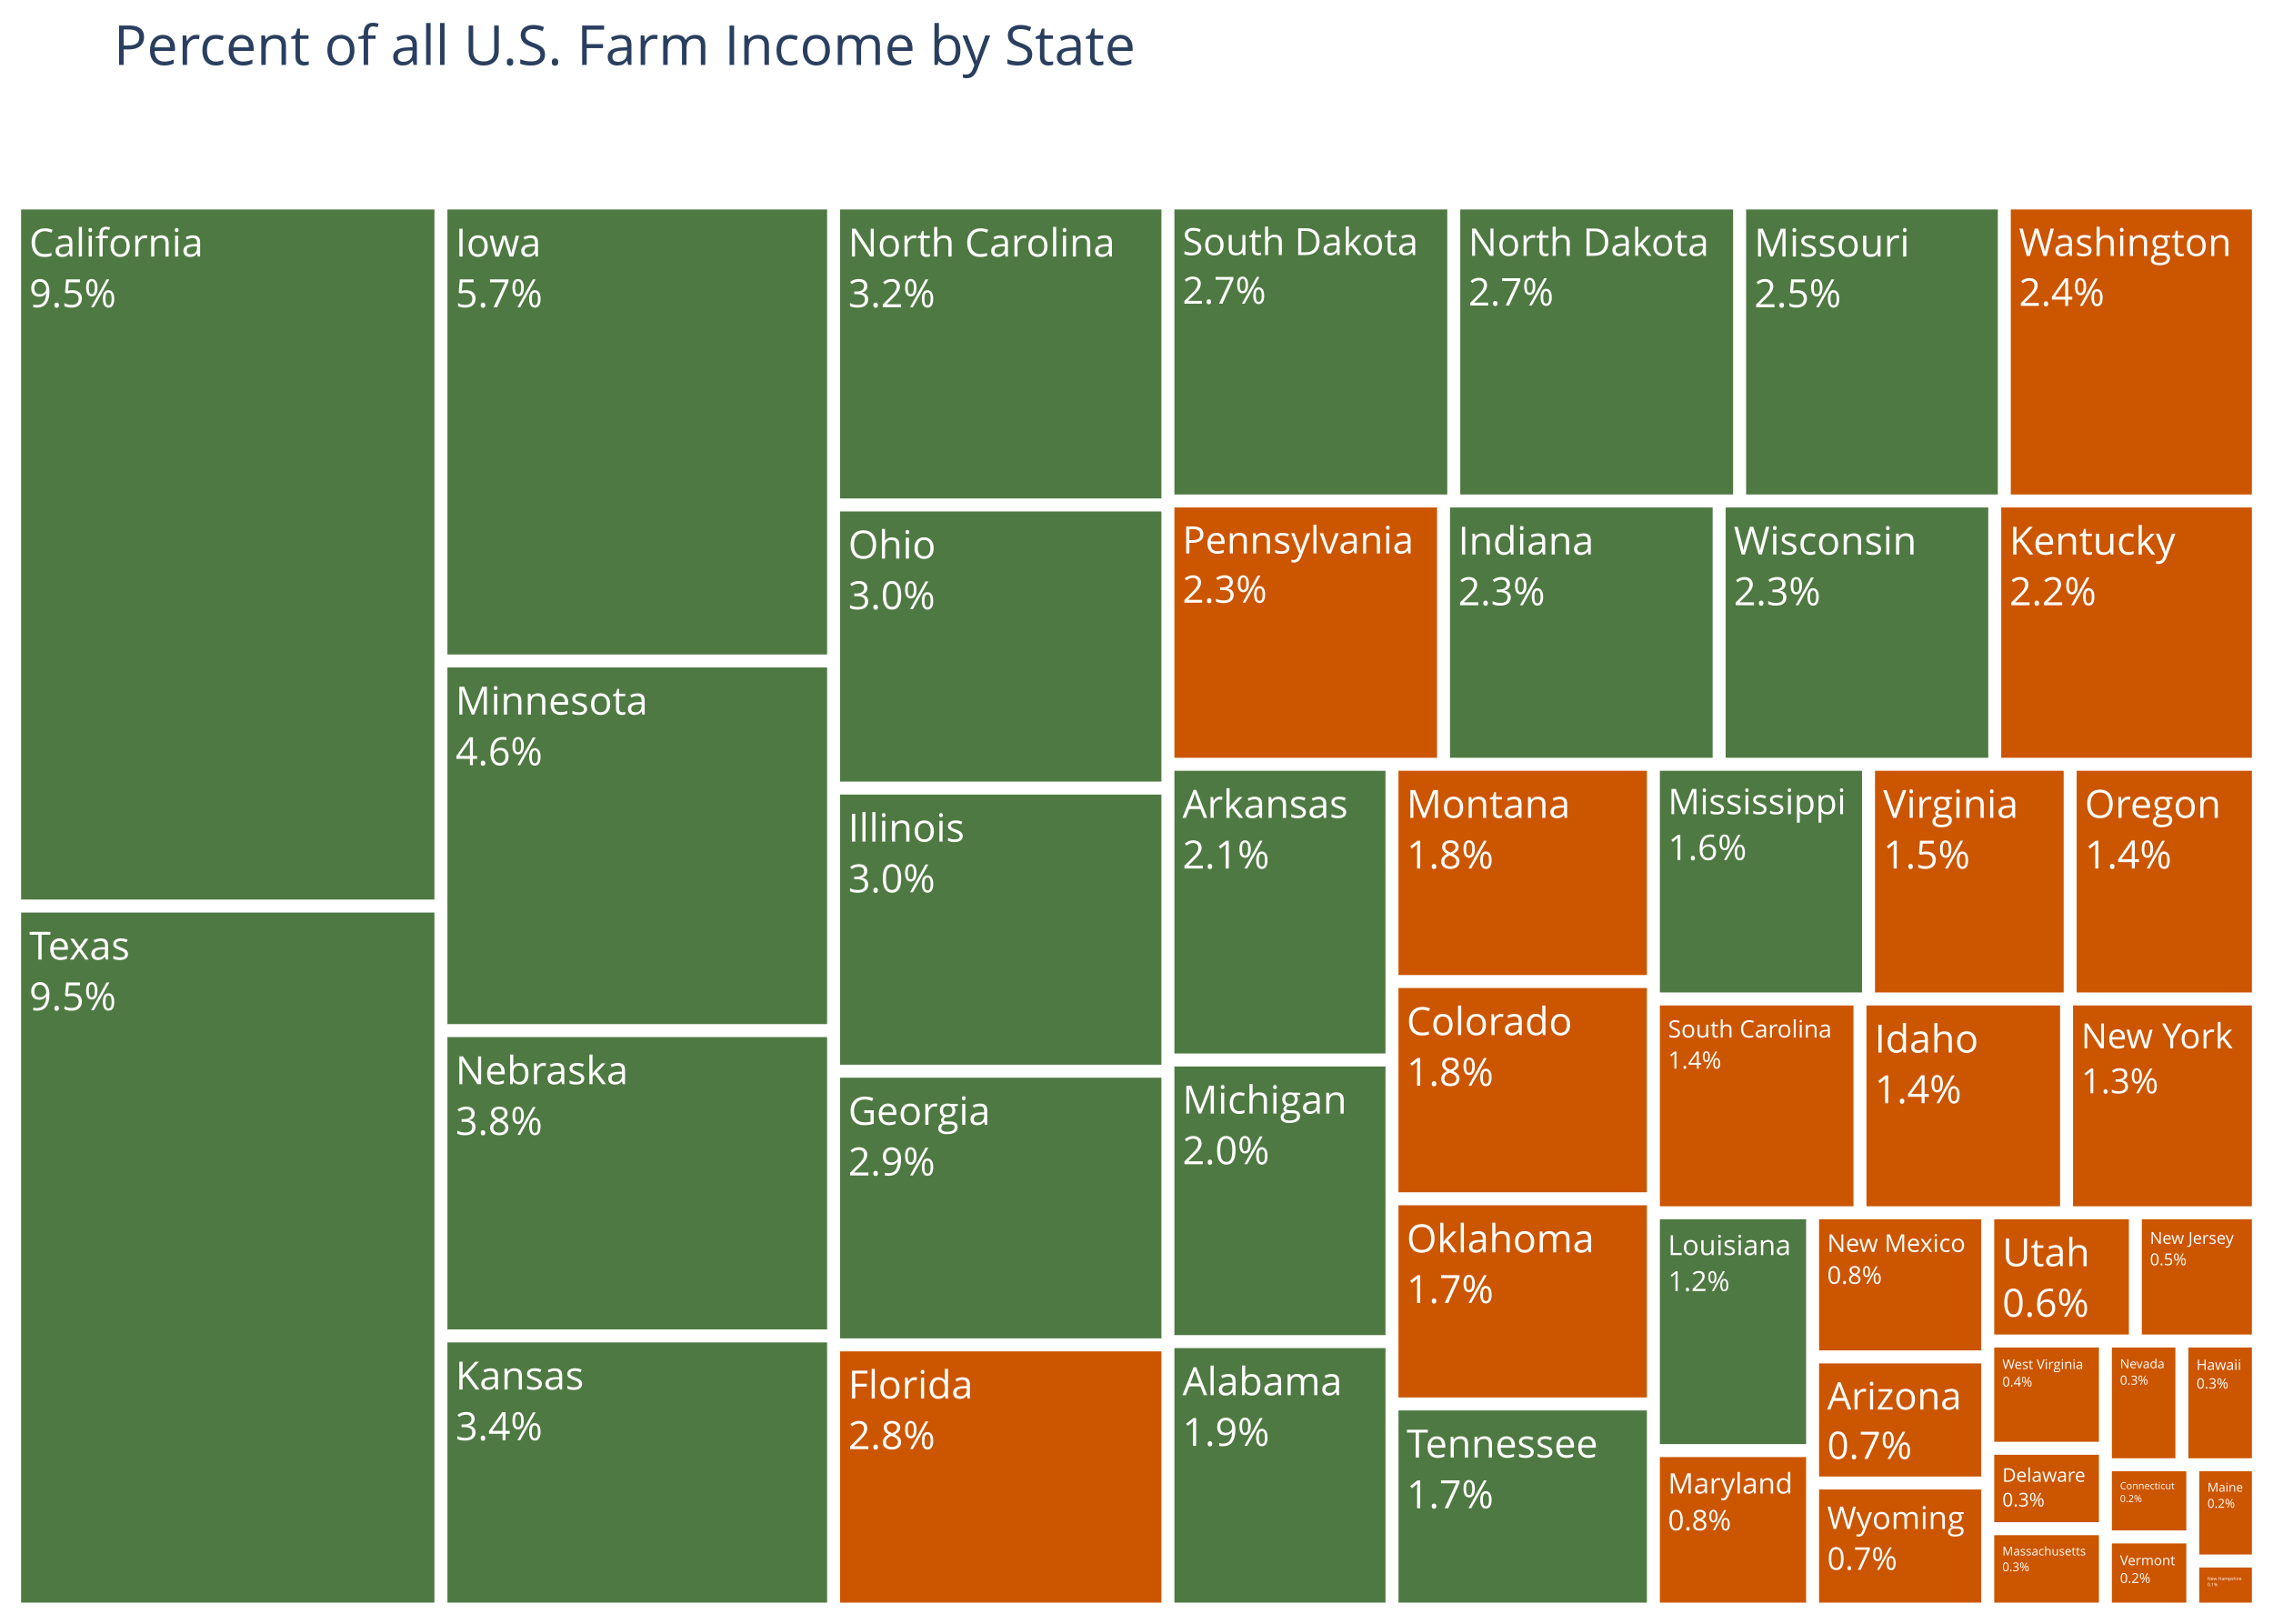
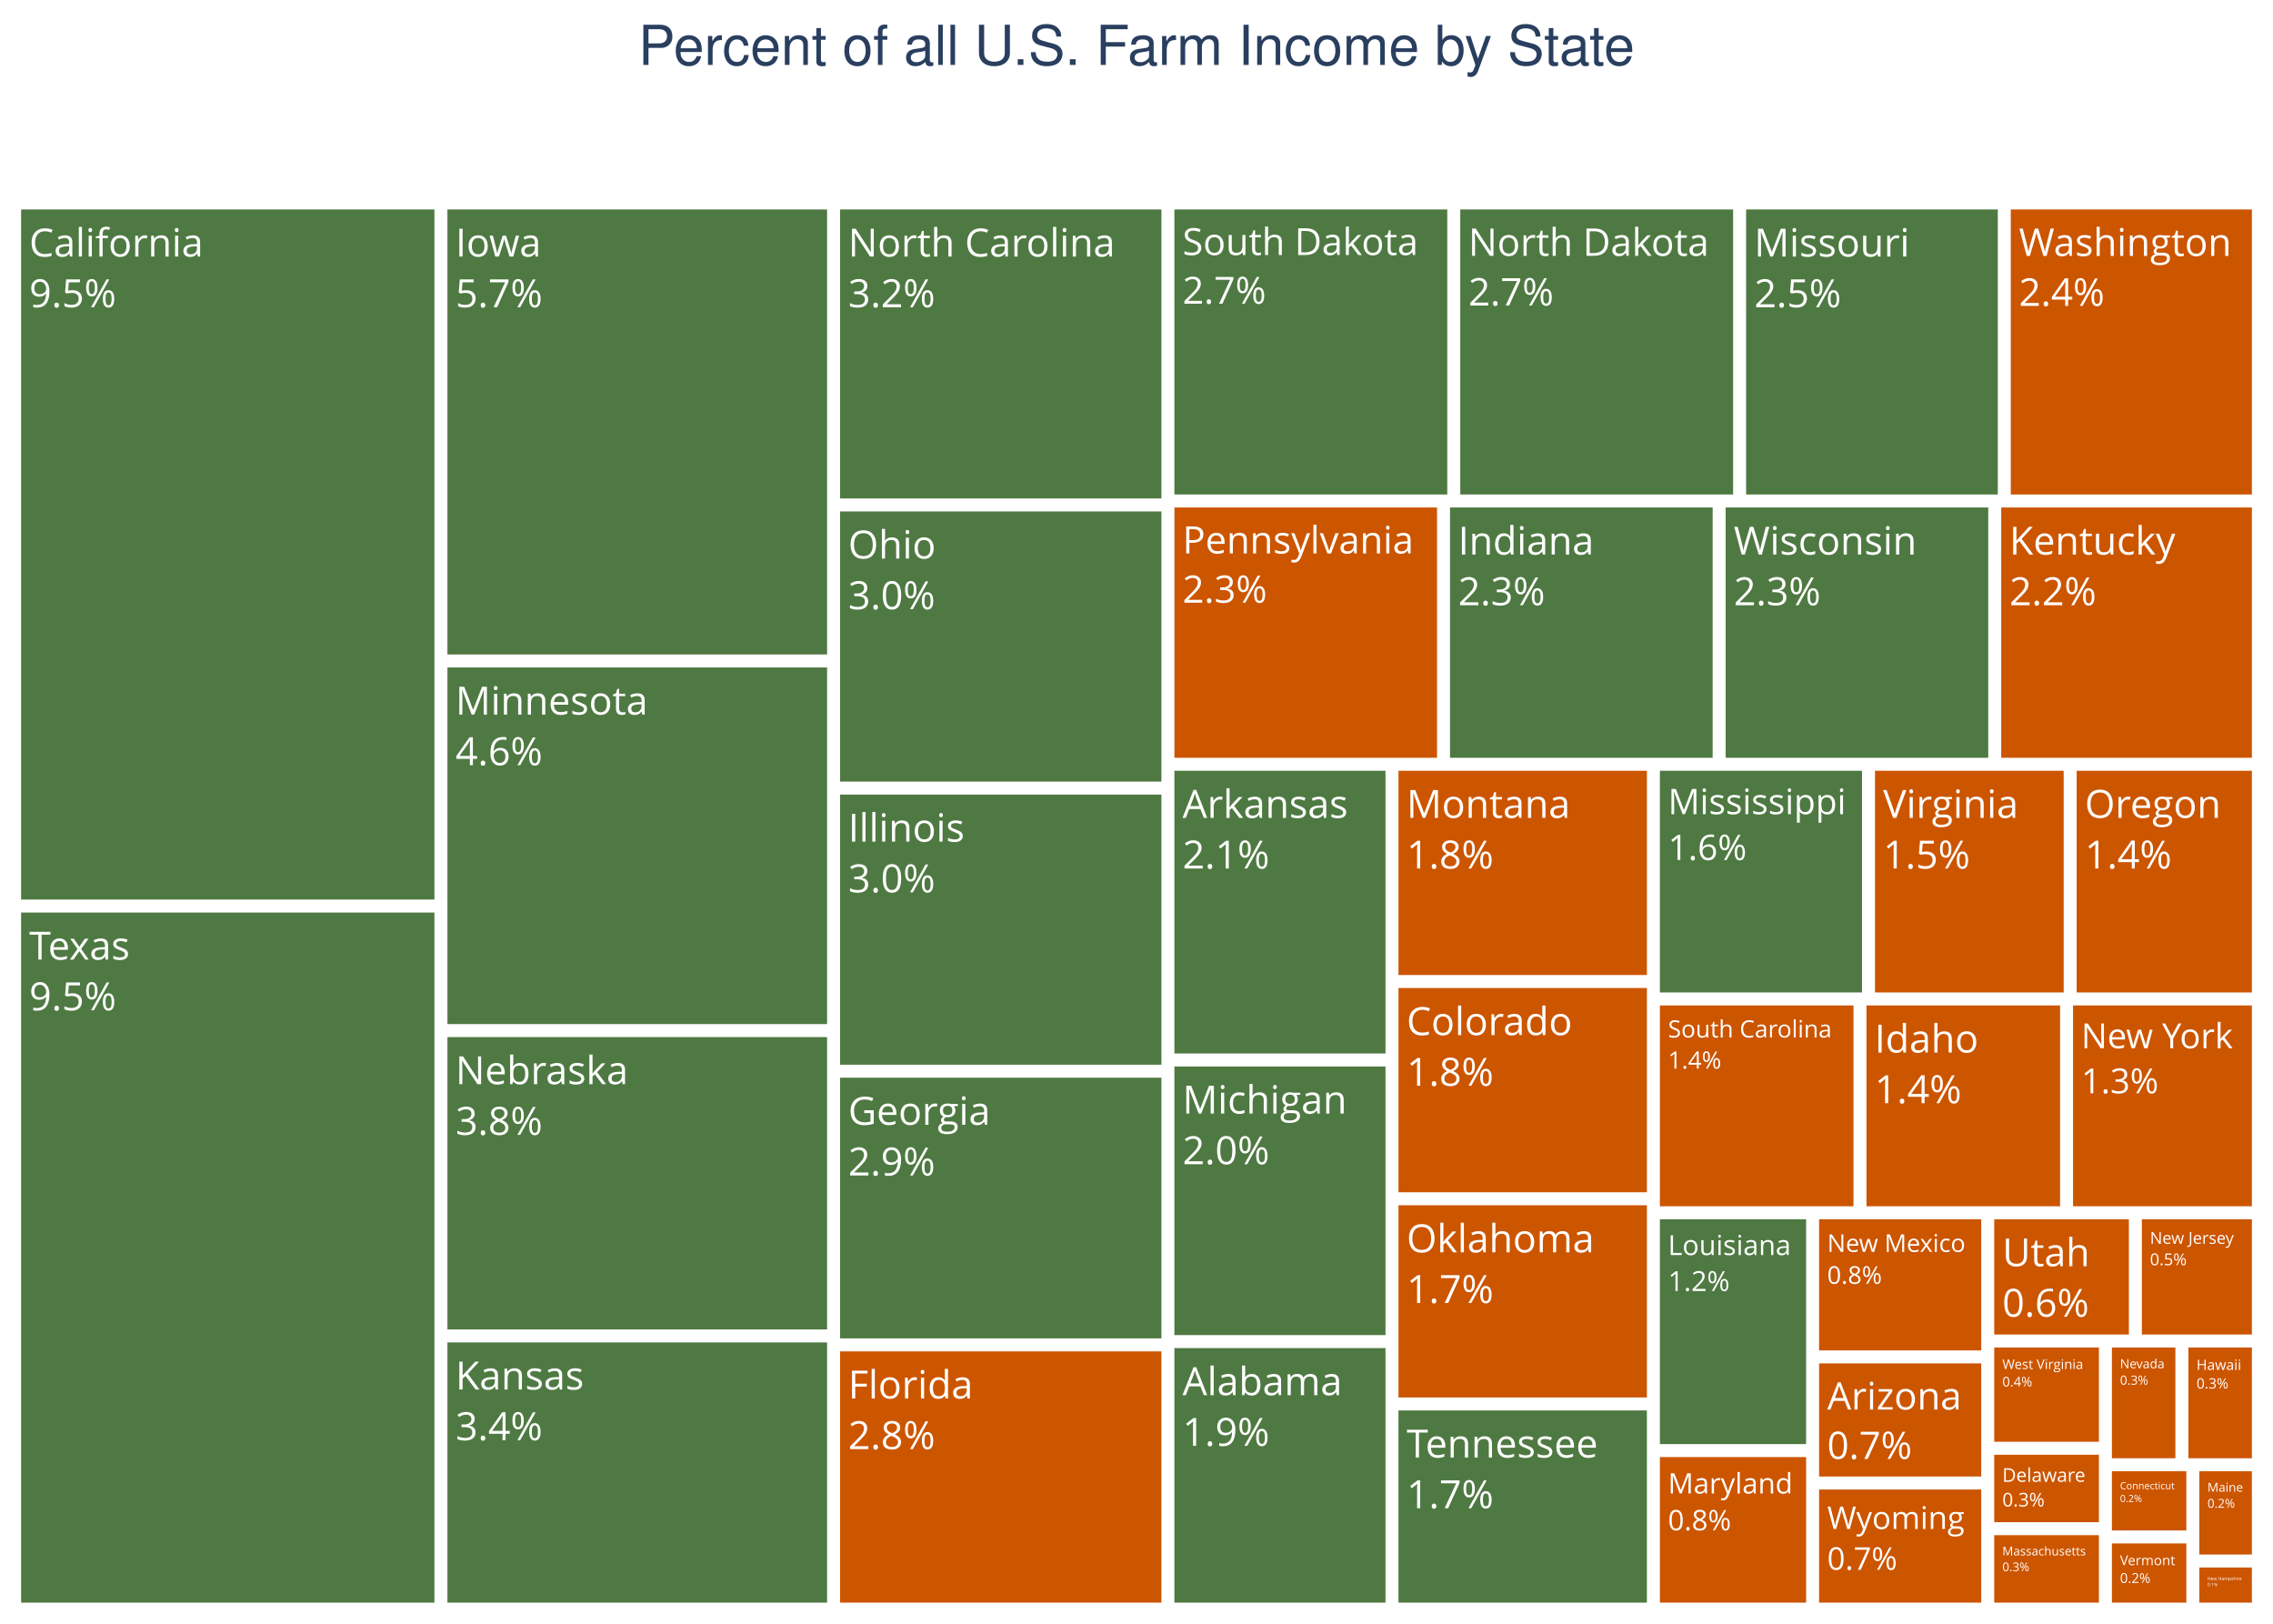
<svg xmlns="http://www.w3.org/2000/svg" class="main-svg" width="700" height="500" style="" viewBox="0 0 700 500">
  <rect x="0" y="0" width="700" height="500" style="fill: rgb(255, 255, 255); fill-opacity: 1;" />
-   <defs id="defs-836330">
+   <defs id="defs-608ec9">
    <g class="clips" />
    <g class="gradients" />
    <g class="patterns" />
  </defs>
  <g class="bglayer" />
  <g class="layer-below">
    <g class="imagelayer" />
    <g class="shapelayer" />
  </g>
  <g class="cartesianlayer" />
  <g class="polarlayer" />
  <g class="smithlayer" />
  <g class="ternarylayer" />
  <g class="geolayer" />
  <g class="funnelarealayer" />
  <g class="pielayer" />
  <g class="iciclelayer" />
  <g class="treemaplayer">
    <g class="trace treemap" style="opacity: 1;">
      <g class="slice cursor-pointer">
        <path class="surface" d="M0,40L700,40L700,500L0,500Z" style="pointer-events: none; fill: rgb(0, 0, 0); fill-opacity: 0; stroke-width: 0; stroke: rgb(0, 0, 0); stroke-opacity: 0; opacity: 100;" />
        <g class="slicetext">
          <text data-notex="1" class="slicetext" text-anchor="start" x="0" y="0" style="font-family: 'Open Sans', verdana, arial, sans-serif; font-size: 12px; fill: rgb(42, 63, 95); fill-opacity: 1; white-space: pre;" transform="translate(6,55)"> </text>
        </g>
      </g>
      <g class="slice cursor-pointer">
        <path class="surface" d="M6,64L134.29,64L134.29,277.5L6,277.5Z" style="pointer-events: none; stroke-width: 1; fill: rgb(79, 121, 66); fill-opacity: 1; stroke: rgb(255, 255, 255); stroke-opacity: 1; opacity: 1;" />
        <g class="slicetext">
          <text data-notex="1" class="slicetext" text-anchor="start" x="0" y="0" style="font-family: 'Open Sans', verdana, arial, sans-serif; font-size: 12px; fill: rgb(255, 255, 255); fill-opacity: 1; white-space: pre;" transform="translate(9,79)">
            <tspan class="line" dy="0em" x="0" y="0">California</tspan>
            <tspan class="line" dy="1.3em" x="0" y="0">9.5%</tspan>
          </text>
        </g>
      </g>
      <g class="slice cursor-pointer">
        <path class="surface" d="M6,280.5L134.29,280.5L134.29,494L6,494Z" style="pointer-events: none; stroke-width: 1; fill: rgb(79, 121, 66); fill-opacity: 1; stroke: rgb(255, 255, 255); stroke-opacity: 1; opacity: 1;" />
        <g class="slicetext">
          <text data-notex="1" class="slicetext" text-anchor="start" x="0" y="0" style="font-family: 'Open Sans', verdana, arial, sans-serif; font-size: 12px; fill: rgb(255, 255, 255); fill-opacity: 1; white-space: pre;" transform="translate(9,295.5)">
            <tspan class="line" dy="0em" x="0" y="0">Texas</tspan>
            <tspan class="line" dy="1.3em" x="0" y="0">9.5%</tspan>
          </text>
        </g>
      </g>
      <g class="slice cursor-pointer">
        <path class="surface" d="M137.29,64L255.215,64L255.215,202.034L137.29,202.034Z" style="pointer-events: none; stroke-width: 1; fill: rgb(79, 121, 66); fill-opacity: 1; stroke: rgb(255, 255, 255); stroke-opacity: 1; opacity: 1;" />
        <g class="slicetext">
          <text data-notex="1" class="slicetext" text-anchor="start" x="0" y="0" style="font-family: 'Open Sans', verdana, arial, sans-serif; font-size: 12px; fill: rgb(255, 255, 255); fill-opacity: 1; white-space: pre;" transform="translate(140.29,79)">
            <tspan class="line" dy="0em" x="0" y="0">Iowa</tspan>
            <tspan class="line" dy="1.3em" x="0" y="0">5.7%</tspan>
          </text>
        </g>
      </g>
      <g class="slice cursor-pointer">
        <path class="surface" d="M137.29,205.034L255.215,205.034L255.215,315.851L137.29,315.851Z" style="pointer-events: none; stroke-width: 1; fill: rgb(79, 121, 66); fill-opacity: 1; stroke: rgb(255, 255, 255); stroke-opacity: 1; opacity: 1;" />
        <g class="slicetext">
          <text data-notex="1" class="slicetext" text-anchor="start" x="0" y="0" style="font-family: 'Open Sans', verdana, arial, sans-serif; font-size: 12px; fill: rgb(255, 255, 255); fill-opacity: 1; white-space: pre;" transform="translate(140.29,220.0343)">
            <tspan class="line" dy="0em" x="0" y="0">Minnesota</tspan>
            <tspan class="line" dy="1.3em" x="0" y="0">4.6%</tspan>
          </text>
        </g>
      </g>
      <g class="slice cursor-pointer">
        <path class="surface" d="M137.29,318.851L255.215,318.851L255.215,409.874L137.29,409.874Z" style="pointer-events: none; stroke-width: 1; fill: rgb(79, 121, 66); fill-opacity: 1; stroke: rgb(255, 255, 255); stroke-opacity: 1; opacity: 1;" />
        <g class="slicetext">
          <text data-notex="1" class="slicetext" text-anchor="start" x="0" y="0" style="font-family: 'Open Sans', verdana, arial, sans-serif; font-size: 12px; fill: rgb(255, 255, 255); fill-opacity: 1; white-space: pre;" transform="translate(140.29,333.8514)">
            <tspan class="line" dy="0em" x="0" y="0">Nebraska</tspan>
            <tspan class="line" dy="1.3em" x="0" y="0">3.8%</tspan>
          </text>
        </g>
      </g>
      <g class="slice cursor-pointer">
        <path class="surface" d="M137.29,412.874L255.215,412.874L255.215,494L137.29,494Z" style="pointer-events: none; stroke-width: 1; fill: rgb(79, 121, 66); fill-opacity: 1; stroke: rgb(255, 255, 255); stroke-opacity: 1; opacity: 1;" />
        <g class="slicetext">
          <text data-notex="1" class="slicetext" text-anchor="start" x="0" y="0" style="font-family: 'Open Sans', verdana, arial, sans-serif; font-size: 12px; fill: rgb(255, 255, 255); fill-opacity: 1; white-space: pre;" transform="translate(140.29,427.8743)">
            <tspan class="line" dy="0em" x="0" y="0">Kansas</tspan>
            <tspan class="line" dy="1.3em" x="0" y="0">3.4%</tspan>
          </text>
        </g>
      </g>
      <g class="slice cursor-pointer">
        <path class="surface" d="M258.215,64L358.174,64L358.174,153.993L258.215,153.993Z" style="pointer-events: none; stroke-width: 1; fill: rgb(79, 121, 66); fill-opacity: 1; stroke: rgb(255, 255, 255); stroke-opacity: 1; opacity: 1;" />
        <g class="slicetext">
          <text data-notex="1" class="slicetext" text-anchor="start" x="0" y="0" style="font-family: 'Open Sans', verdana, arial, sans-serif; font-size: 12px; fill: rgb(255, 255, 255); fill-opacity: 1; white-space: pre;" transform="translate(261.215,79)">
            <tspan class="line" dy="0em" x="0" y="0">North Carolina</tspan>
            <tspan class="line" dy="1.3em" x="0" y="0">3.2%</tspan>
          </text>
        </g>
      </g>
      <g class="slice cursor-pointer">
        <path class="surface" d="M258.215,156.993L358.174,156.993L358.174,241.174L258.215,241.174Z" style="pointer-events: none; stroke-width: 1; fill: rgb(79, 121, 66); fill-opacity: 1; stroke: rgb(255, 255, 255); stroke-opacity: 1; opacity: 1;" />
        <g class="slicetext">
          <text data-notex="1" class="slicetext" text-anchor="start" x="0" y="0" style="font-family: 'Open Sans', verdana, arial, sans-serif; font-size: 12px; fill: rgb(255, 255, 255); fill-opacity: 1; white-space: pre;" transform="translate(261.215,171.9933)">
            <tspan class="line" dy="0em" x="0" y="0">Ohio</tspan>
            <tspan class="line" dy="1.3em" x="0" y="0">3.0%</tspan>
          </text>
        </g>
      </g>
      <g class="slice cursor-pointer">
        <path class="surface" d="M258.215,244.174L358.174,244.174L358.174,328.356L258.215,328.356Z" style="pointer-events: none; stroke-width: 1; fill: rgb(79, 121, 66); fill-opacity: 1; stroke: rgb(255, 255, 255); stroke-opacity: 1; opacity: 1;" />
        <g class="slicetext">
          <text data-notex="1" class="slicetext" text-anchor="start" x="0" y="0" style="font-family: 'Open Sans', verdana, arial, sans-serif; font-size: 12px; fill: rgb(255, 255, 255); fill-opacity: 1; white-space: pre;" transform="translate(261.215,259.1745)">
            <tspan class="line" dy="0em" x="0" y="0">Illinois</tspan>
            <tspan class="line" dy="1.3em" x="0" y="0">3.0%</tspan>
          </text>
        </g>
      </g>
      <g class="slice cursor-pointer">
        <path class="surface" d="M258.215,331.356L358.174,331.356L358.174,412.631L258.215,412.631Z" style="pointer-events: none; stroke-width: 1; fill: rgb(79, 121, 66); fill-opacity: 1; stroke: rgb(255, 255, 255); stroke-opacity: 1; opacity: 1;" />
        <g class="slicetext">
          <text data-notex="1" class="slicetext" text-anchor="start" x="0" y="0" style="font-family: 'Open Sans', verdana, arial, sans-serif; font-size: 12px; fill: rgb(255, 255, 255); fill-opacity: 1; white-space: pre;" transform="translate(261.215,346.3557)">
            <tspan class="line" dy="0em" x="0" y="0">Georgia</tspan>
            <tspan class="line" dy="1.3em" x="0" y="0">2.9%</tspan>
          </text>
        </g>
      </g>
      <g class="slice cursor-pointer">
        <path class="surface" d="M258.215,415.631L358.174,415.631L358.174,494L258.215,494Z" style="pointer-events: none; stroke-width: 1; fill: rgb(204, 85, 0); fill-opacity: 1; stroke: rgb(255, 255, 255); stroke-opacity: 1; opacity: 1;" />
        <g class="slicetext">
          <text data-notex="1" class="slicetext" text-anchor="start" x="0" y="0" style="font-family: 'Open Sans', verdana, arial, sans-serif; font-size: 12px; fill: rgb(255, 255, 255); fill-opacity: 1; white-space: pre;" transform="translate(261.215,430.6309)">
            <tspan class="line" dy="0em" x="0" y="0">Florida</tspan>
            <tspan class="line" dy="1.3em" x="0" y="0">2.8%</tspan>
          </text>
        </g>
      </g>
      <g class="slice cursor-pointer">
        <path class="surface" d="M361.174,64L446.206,64L446.206,152.767L361.174,152.767Z" style="pointer-events: none; stroke-width: 1; fill: rgb(79, 121, 66); fill-opacity: 1; stroke: rgb(255, 255, 255); stroke-opacity: 1; opacity: 1;" />
        <g class="slicetext">
          <text data-notex="1" class="slicetext" text-anchor="start" x="0" y="0" style="font-family: 'Open Sans', verdana, arial, sans-serif; font-size: 12px; fill: rgb(255, 255, 255); fill-opacity: 1; white-space: pre;" transform="translate(364.174,78.52613)scale(0.9605112)">
            <tspan class="line" dy="0em" x="0" y="0">South Dakota</tspan>
            <tspan class="line" dy="1.3em" x="0" y="0">2.7%</tspan>
          </text>
        </g>
      </g>
      <g class="slice cursor-pointer">
        <path class="surface" d="M449.206,64L534.238,64L534.238,152.767L449.206,152.767Z" style="pointer-events: none; stroke-width: 1; fill: rgb(79, 121, 66); fill-opacity: 1; stroke: rgb(255, 255, 255); stroke-opacity: 1; opacity: 1;" />
        <g class="slicetext">
          <text data-notex="1" class="slicetext" text-anchor="start" x="0" y="0" style="font-family: 'Open Sans', verdana, arial, sans-serif; font-size: 12px; fill: rgb(255, 255, 255); fill-opacity: 1; white-space: pre;" transform="translate(452.2061,78.76975)scale(0.9808128)">
            <tspan class="line" dy="0em" x="0" y="0">North Dakota</tspan>
            <tspan class="line" dy="1.3em" x="0" y="0">2.7%</tspan>
          </text>
        </g>
      </g>
      <g class="slice cursor-pointer">
        <path class="surface" d="M537.238,64L615.749,64L615.749,152.767L537.238,152.767Z" style="pointer-events: none; stroke-width: 1; fill: rgb(79, 121, 66); fill-opacity: 1; stroke: rgb(255, 255, 255); stroke-opacity: 1; opacity: 1;" />
        <g class="slicetext">
          <text data-notex="1" class="slicetext" text-anchor="start" x="0" y="0" style="font-family: 'Open Sans', verdana, arial, sans-serif; font-size: 12px; fill: rgb(255, 255, 255); fill-opacity: 1; white-space: pre;" transform="translate(540.2381,79)">
            <tspan class="line" dy="0em" x="0" y="0">Missouri</tspan>
            <tspan class="line" dy="1.3em" x="0" y="0">2.5%</tspan>
          </text>
        </g>
      </g>
      <g class="slice cursor-pointer">
        <path class="surface" d="M618.749,64L694,64L694,152.767L618.749,152.767Z" style="pointer-events: none; stroke-width: 1; fill: rgb(204, 85, 0); fill-opacity: 1; stroke: rgb(255, 255, 255); stroke-opacity: 1; opacity: 1;" />
        <g class="slicetext">
          <text data-notex="1" class="slicetext" text-anchor="start" x="0" y="0" style="font-family: 'Open Sans', verdana, arial, sans-serif; font-size: 12px; fill: rgb(255, 255, 255); fill-opacity: 1; white-space: pre;" transform="translate(621.7493,78.81879)scale(0.9848991)">
            <tspan class="line" dy="0em" x="0" y="0">Washington</tspan>
            <tspan class="line" dy="1.3em" x="0" y="0">2.4%</tspan>
          </text>
        </g>
      </g>
      <g class="slice cursor-pointer">
        <path class="surface" d="M361.174,155.767L443.053,155.767L443.053,233.844L361.174,233.844Z" style="pointer-events: none; stroke-width: 1; fill: rgb(204, 85, 0); fill-opacity: 1; stroke: rgb(255, 255, 255); stroke-opacity: 1; opacity: 1;" />
        <g class="slicetext">
          <text data-notex="1" class="slicetext" text-anchor="start" x="0" y="0" style="font-family: 'Open Sans', verdana, arial, sans-serif; font-size: 12px; fill: rgb(255, 255, 255); fill-opacity: 1; white-space: pre;" transform="translate(364.174,170.4272)scale(0.9716411)">
            <tspan class="line" dy="0em" x="0" y="0">Pennsylvania</tspan>
            <tspan class="line" dy="1.3em" x="0" y="0">2.3%</tspan>
          </text>
        </g>
      </g>
      <g class="slice cursor-pointer">
        <path class="surface" d="M446.053,155.767L527.932,155.767L527.932,233.844L446.053,233.844Z" style="pointer-events: none; stroke-width: 1; fill: rgb(79, 121, 66); fill-opacity: 1; stroke: rgb(255, 255, 255); stroke-opacity: 1; opacity: 1;" />
        <g class="slicetext">
          <text data-notex="1" class="slicetext" text-anchor="start" x="0" y="0" style="font-family: 'Open Sans', verdana, arial, sans-serif; font-size: 12px; fill: rgb(255, 255, 255); fill-opacity: 1; white-space: pre;" transform="translate(449.0531,170.7675)">
            <tspan class="line" dy="0em" x="0" y="0">Indiana</tspan>
            <tspan class="line" dy="1.3em" x="0" y="0">2.3%</tspan>
          </text>
        </g>
      </g>
      <g class="slice cursor-pointer">
        <path class="surface" d="M530.932,155.767L612.811,155.767L612.811,233.844L530.932,233.844Z" style="pointer-events: none; stroke-width: 1; fill: rgb(79, 121, 66); fill-opacity: 1; stroke: rgb(255, 255, 255); stroke-opacity: 1; opacity: 1;" />
        <g class="slicetext">
          <text data-notex="1" class="slicetext" text-anchor="start" x="0" y="0" style="font-family: 'Open Sans', verdana, arial, sans-serif; font-size: 12px; fill: rgb(255, 255, 255); fill-opacity: 1; white-space: pre;" transform="translate(533.9322,170.7675)">
            <tspan class="line" dy="0em" x="0" y="0">Wisconsin</tspan>
            <tspan class="line" dy="1.3em" x="0" y="0">2.3%</tspan>
          </text>
        </g>
      </g>
      <g class="slice cursor-pointer">
        <path class="surface" d="M615.811,155.767L694,155.767L694,233.844L615.811,233.844Z" style="pointer-events: none; stroke-width: 1; fill: rgb(204, 85, 0); fill-opacity: 1; stroke: rgb(255, 255, 255); stroke-opacity: 1; opacity: 1;" />
        <g class="slicetext">
          <text data-notex="1" class="slicetext" text-anchor="start" x="0" y="0" style="font-family: 'Open Sans', verdana, arial, sans-serif; font-size: 12px; fill: rgb(255, 255, 255); fill-opacity: 1; white-space: pre;" transform="translate(618.8113,170.7675)">
            <tspan class="line" dy="0em" x="0" y="0">Kentucky</tspan>
            <tspan class="line" dy="1.3em" x="0" y="0">2.2%</tspan>
          </text>
        </g>
      </g>
      <g class="slice cursor-pointer">
        <path class="surface" d="M361.174,236.844L427.179,236.844L427.179,324.898L361.174,324.898Z" style="pointer-events: none; stroke-width: 1; fill: rgb(79, 121, 66); fill-opacity: 1; stroke: rgb(255, 255, 255); stroke-opacity: 1; opacity: 1;" />
        <g class="slicetext">
          <text data-notex="1" class="slicetext" text-anchor="start" x="0" y="0" style="font-family: 'Open Sans', verdana, arial, sans-serif; font-size: 12px; fill: rgb(255, 255, 255); fill-opacity: 1; white-space: pre;" transform="translate(364.174,251.8436)">
            <tspan class="line" dy="0em" x="0" y="0">Arkansas</tspan>
            <tspan class="line" dy="1.3em" x="0" y="0">2.1%</tspan>
          </text>
        </g>
      </g>
      <g class="slice cursor-pointer">
        <path class="surface" d="M361.174,327.898L427.179,327.898L427.179,411.617L361.174,411.617Z" style="pointer-events: none; stroke-width: 1; fill: rgb(79, 121, 66); fill-opacity: 1; stroke: rgb(255, 255, 255); stroke-opacity: 1; opacity: 1;" />
        <g class="slicetext">
          <text data-notex="1" class="slicetext" text-anchor="start" x="0" y="0" style="font-family: 'Open Sans', verdana, arial, sans-serif; font-size: 12px; fill: rgb(255, 255, 255); fill-opacity: 1; white-space: pre;" transform="translate(364.174,342.8984)">
            <tspan class="line" dy="0em" x="0" y="0">Michigan</tspan>
            <tspan class="line" dy="1.3em" x="0" y="0">2.0%</tspan>
          </text>
        </g>
      </g>
      <g class="slice cursor-pointer">
        <path class="surface" d="M361.174,414.617L427.179,414.617L427.179,494L361.174,494Z" style="pointer-events: none; stroke-width: 1; fill: rgb(79, 121, 66); fill-opacity: 1; stroke: rgb(255, 255, 255); stroke-opacity: 1; opacity: 1;" />
        <g class="slicetext">
          <text data-notex="1" class="slicetext" text-anchor="start" x="0" y="0" style="font-family: 'Open Sans', verdana, arial, sans-serif; font-size: 12px; fill: rgb(255, 255, 255); fill-opacity: 1; white-space: pre;" transform="translate(364.174,429.6171)">
            <tspan class="line" dy="0em" x="0" y="0">Alabama</tspan>
            <tspan class="line" dy="1.3em" x="0" y="0">1.9%</tspan>
          </text>
        </g>
      </g>
      <g class="slice cursor-pointer">
        <path class="surface" d="M430.179,236.844L507.686,236.844L507.686,300.741L430.179,300.741Z" style="pointer-events: none; stroke-width: 1; fill: rgb(204, 85, 0); fill-opacity: 1; stroke: rgb(255, 255, 255); stroke-opacity: 1; opacity: 1;" />
        <g class="slicetext">
          <text data-notex="1" class="slicetext" text-anchor="start" x="0" y="0" style="font-family: 'Open Sans', verdana, arial, sans-serif; font-size: 12px; fill: rgb(255, 255, 255); fill-opacity: 1; white-space: pre;" transform="translate(433.1793,251.8436)">
            <tspan class="line" dy="0em" x="0" y="0">Montana</tspan>
            <tspan class="line" dy="1.3em" x="0" y="0">1.8%</tspan>
          </text>
        </g>
      </g>
      <g class="slice cursor-pointer">
        <path class="surface" d="M430.179,303.741L507.686,303.741L507.686,367.638L430.179,367.638Z" style="pointer-events: none; stroke-width: 1; fill: rgb(204, 85, 0); fill-opacity: 1; stroke: rgb(255, 255, 255); stroke-opacity: 1; opacity: 1;" />
        <g class="slicetext">
          <text data-notex="1" class="slicetext" text-anchor="start" x="0" y="0" style="font-family: 'Open Sans', verdana, arial, sans-serif; font-size: 12px; fill: rgb(255, 255, 255); fill-opacity: 1; white-space: pre;" transform="translate(433.1793,318.741)">
            <tspan class="line" dy="0em" x="0" y="0">Colorado</tspan>
            <tspan class="line" dy="1.3em" x="0" y="0">1.8%</tspan>
          </text>
        </g>
      </g>
      <g class="slice cursor-pointer">
        <path class="surface" d="M430.179,370.638L507.686,370.638L507.686,430.819L430.179,430.819Z" style="pointer-events: none; stroke-width: 1; fill: rgb(204, 85, 0); fill-opacity: 1; stroke: rgb(255, 255, 255); stroke-opacity: 1; opacity: 1;" />
        <g class="slicetext">
          <text data-notex="1" class="slicetext" text-anchor="start" x="0" y="0" style="font-family: 'Open Sans', verdana, arial, sans-serif; font-size: 12px; fill: rgb(255, 255, 255); fill-opacity: 1; white-space: pre;" transform="translate(433.1793,385.6383)">
            <tspan class="line" dy="0em" x="0" y="0">Oklahoma</tspan>
            <tspan class="line" dy="1.3em" x="0" y="0">1.7%</tspan>
          </text>
        </g>
      </g>
      <g class="slice cursor-pointer">
        <path class="surface" d="M430.179,433.819L507.686,433.819L507.686,494L430.179,494Z" style="pointer-events: none; stroke-width: 1; fill: rgb(79, 121, 66); fill-opacity: 1; stroke: rgb(255, 255, 255); stroke-opacity: 1; opacity: 1;" />
        <g class="slicetext">
          <text data-notex="1" class="slicetext" text-anchor="start" x="0" y="0" style="font-family: 'Open Sans', verdana, arial, sans-serif; font-size: 12px; fill: rgb(255, 255, 255); fill-opacity: 1; white-space: pre;" transform="translate(433.1793,448.8192)">
            <tspan class="line" dy="0em" x="0" y="0">Tennessee</tspan>
            <tspan class="line" dy="1.3em" x="0" y="0">1.7%</tspan>
          </text>
        </g>
      </g>
      <g class="slice cursor-pointer">
        <path class="surface" d="M510.686,236.844L573.931,236.844L573.931,306.109L510.686,306.109Z" style="pointer-events: none; stroke-width: 1; fill: rgb(79, 121, 66); fill-opacity: 1; stroke: rgb(255, 255, 255); stroke-opacity: 1; opacity: 1;" />
        <g class="slicetext">
          <text data-notex="1" class="slicetext" text-anchor="start" x="0" y="0" style="font-family: 'Open Sans', verdana, arial, sans-serif; font-size: 12px; fill: rgb(255, 255, 255); fill-opacity: 1; white-space: pre;" transform="translate(513.6856,250.7044)scale(0.9050613)">
            <tspan class="line" dy="0em" x="0" y="0">Mississippi</tspan>
            <tspan class="line" dy="1.3em" x="0" y="0">1.6%</tspan>
          </text>
        </g>
      </g>
      <g class="slice cursor-pointer">
        <path class="surface" d="M576.931,236.844L636.036,236.844L636.036,306.109L576.931,306.109Z" style="pointer-events: none; stroke-width: 1; fill: rgb(204, 85, 0); fill-opacity: 1; stroke: rgb(255, 255, 255); stroke-opacity: 1; opacity: 1;" />
        <g class="slicetext">
          <text data-notex="1" class="slicetext" text-anchor="start" x="0" y="0" style="font-family: 'Open Sans', verdana, arial, sans-serif; font-size: 12px; fill: rgb(255, 255, 255); fill-opacity: 1; white-space: pre;" transform="translate(579.9307,251.8436)">
            <tspan class="line" dy="0em" x="0" y="0">Virginia</tspan>
            <tspan class="line" dy="1.3em" x="0" y="0">1.5%</tspan>
          </text>
        </g>
      </g>
      <g class="slice cursor-pointer">
        <path class="surface" d="M639.036,236.844L694,236.844L694,306.109L639.036,306.109Z" style="pointer-events: none; stroke-width: 1; fill: rgb(204, 85, 0); fill-opacity: 1; stroke: rgb(255, 255, 255); stroke-opacity: 1; opacity: 1;" />
        <g class="slicetext">
          <text data-notex="1" class="slicetext" text-anchor="start" x="0" y="0" style="font-family: 'Open Sans', verdana, arial, sans-serif; font-size: 12px; fill: rgb(255, 255, 255); fill-opacity: 1; white-space: pre;" transform="translate(642.0355,251.8436)">
            <tspan class="line" dy="0em" x="0" y="0">Oregon</tspan>
            <tspan class="line" dy="1.3em" x="0" y="0">1.4%</tspan>
          </text>
        </g>
      </g>
      <g class="slice cursor-pointer">
        <path class="surface" d="M510.686,309.109L571.305,309.109L571.305,371.951L510.686,371.951Z" style="pointer-events: none; stroke-width: 1; fill: rgb(204, 85, 0); fill-opacity: 1; stroke: rgb(255, 255, 255); stroke-opacity: 1; opacity: 1;" />
        <g class="slicetext">
          <text data-notex="1" class="slicetext" text-anchor="start" x="0" y="0" style="font-family: 'Open Sans', verdana, arial, sans-serif; font-size: 12px; fill: rgb(255, 255, 255); fill-opacity: 1; white-space: pre;" transform="translate(513.6856,319.4737)scale(0.6137029)">
            <tspan class="line" dy="0em" x="0" y="0">South Carolina</tspan>
            <tspan class="line" dy="1.3em" x="0" y="0">1.4%</tspan>
          </text>
        </g>
      </g>
      <g class="slice cursor-pointer">
        <path class="surface" d="M574.305,309.109L634.925,309.109L634.925,371.951L574.305,371.951Z" style="pointer-events: none; stroke-width: 1; fill: rgb(204, 85, 0); fill-opacity: 1; stroke: rgb(255, 255, 255); stroke-opacity: 1; opacity: 1;" />
        <g class="slicetext">
          <text data-notex="1" class="slicetext" text-anchor="start" x="0" y="0" style="font-family: 'Open Sans', verdana, arial, sans-serif; font-size: 12px; fill: rgb(255, 255, 255); fill-opacity: 1; white-space: pre;" transform="translate(577.3051,324.1093)">
            <tspan class="line" dy="0em" x="0" y="0">Idaho</tspan>
            <tspan class="line" dy="1.3em" x="0" y="0">1.4%</tspan>
          </text>
        </g>
      </g>
      <g class="slice cursor-pointer">
        <path class="surface" d="M637.925,309.109L694,309.109L694,371.951L637.925,371.951Z" style="pointer-events: none; stroke-width: 1; fill: rgb(204, 85, 0); fill-opacity: 1; stroke: rgb(255, 255, 255); stroke-opacity: 1; opacity: 1;" />
        <g class="slicetext">
          <text data-notex="1" class="slicetext" text-anchor="start" x="0" y="0" style="font-family: 'Open Sans', verdana, arial, sans-serif; font-size: 12px; fill: rgb(255, 255, 255); fill-opacity: 1; white-space: pre;" transform="translate(640.9247,322.7831)scale(0.8894864)">
            <tspan class="line" dy="0em" x="0" y="0">New York</tspan>
            <tspan class="line" dy="1.3em" x="0" y="0">1.3%</tspan>
          </text>
        </g>
      </g>
      <g class="slice cursor-pointer">
        <path class="surface" d="M510.686,374.951L556.716,374.951L556.716,445.181L510.686,445.181Z" style="pointer-events: none; stroke-width: 1; fill: rgb(79, 121, 66); fill-opacity: 1; stroke: rgb(255, 255, 255); stroke-opacity: 1; opacity: 1;" />
        <g class="slicetext">
          <text data-notex="1" class="slicetext" text-anchor="start" x="0" y="0" style="font-family: 'Open Sans', verdana, arial, sans-serif; font-size: 12px; fill: rgb(255, 255, 255); fill-opacity: 1; white-space: pre;" transform="translate(513.6856,386.4674)scale(0.7096751)">
            <tspan class="line" dy="0em" x="0" y="0">Louisiana</tspan>
            <tspan class="line" dy="1.3em" x="0" y="0">1.2%</tspan>
          </text>
        </g>
      </g>
      <g class="slice cursor-pointer">
        <path class="surface" d="M510.686,448.181L556.716,448.181L556.716,494L510.686,494Z" style="pointer-events: none; stroke-width: 1; fill: rgb(204, 85, 0); fill-opacity: 1; stroke: rgb(255, 255, 255); stroke-opacity: 1; opacity: 1;" />
        <g class="slicetext">
          <text data-notex="1" class="slicetext" text-anchor="start" x="0" y="0" style="font-family: 'Open Sans', verdana, arial, sans-serif; font-size: 12px; fill: rgb(255, 255, 255); fill-opacity: 1; white-space: pre;" transform="translate(513.6856,459.8946)scale(0.7261698)">
            <tspan class="line" dy="0em" x="0" y="0">Maryland</tspan>
            <tspan class="line" dy="1.3em" x="0" y="0">0.8%</tspan>
          </text>
        </g>
      </g>
      <g class="slice cursor-pointer">
        <path class="surface" d="M559.716,374.951L610.649,374.951L610.649,416.333L559.716,416.333Z" style="pointer-events: none; stroke-width: 1; fill: rgb(204, 85, 0); fill-opacity: 1; stroke: rgb(255, 255, 255); stroke-opacity: 1; opacity: 1;" />
        <g class="slicetext">
          <text data-notex="1" class="slicetext" text-anchor="start" x="0" y="0" style="font-family: 'Open Sans', verdana, arial, sans-serif; font-size: 12px; fill: rgb(255, 255, 255); fill-opacity: 1; white-space: pre;" transform="translate(562.7157,385.5074)scale(0.6296737)">
            <tspan class="line" dy="0em" x="0" y="0">New Mexico</tspan>
            <tspan class="line" dy="1.3em" x="0" y="0">0.8%</tspan>
          </text>
        </g>
      </g>
      <g class="slice cursor-pointer">
        <path class="surface" d="M559.716,419.333L610.649,419.333L610.649,455.166L559.716,455.166Z" style="pointer-events: none; stroke-width: 1; fill: rgb(204, 85, 0); fill-opacity: 1; stroke: rgb(255, 255, 255); stroke-opacity: 1; opacity: 1;" />
        <g class="slicetext">
          <text data-notex="1" class="slicetext" text-anchor="start" x="0" y="0" style="font-family: 'Open Sans', verdana, arial, sans-serif; font-size: 12px; fill: rgb(255, 255, 255); fill-opacity: 1; white-space: pre;" transform="translate(562.7157,434.0323)scale(0.9749689)">
            <tspan class="line" dy="0em" x="0" y="0">Arizona</tspan>
            <tspan class="line" dy="1.3em" x="0" y="0">0.7%</tspan>
          </text>
        </g>
      </g>
      <g class="slice cursor-pointer">
        <path class="surface" d="M559.716,458.166L610.649,458.166L610.649,494L559.716,494Z" style="pointer-events: none; stroke-width: 1; fill: rgb(204, 85, 0); fill-opacity: 1; stroke: rgb(255, 255, 255); stroke-opacity: 1; opacity: 1;" />
        <g class="slicetext">
          <text data-notex="1" class="slicetext" text-anchor="start" x="0" y="0" style="font-family: 'Open Sans', verdana, arial, sans-serif; font-size: 12px; fill: rgb(255, 255, 255); fill-opacity: 1; white-space: pre;" transform="translate(562.7157,470.8272)scale(0.8050728)">
            <tspan class="line" dy="0em" x="0" y="0">Wyoming</tspan>
            <tspan class="line" dy="1.3em" x="0" y="0">0.7%</tspan>
          </text>
        </g>
      </g>
      <g class="slice cursor-pointer">
        <path class="surface" d="M613.649,374.951L656.113,374.951L656.113,411.438L613.649,411.438Z" style="pointer-events: none; stroke-width: 1; fill: rgb(204, 85, 0); fill-opacity: 1; stroke: rgb(255, 255, 255); stroke-opacity: 1; opacity: 1;" />
        <g class="slicetext">
          <text data-notex="1" class="slicetext" text-anchor="start" x="0" y="0" style="font-family: 'Open Sans', verdana, arial, sans-serif; font-size: 12px; fill: rgb(255, 255, 255); fill-opacity: 1; white-space: pre;" transform="translate(616.6488,389.9069)scale(0.9962982)">
            <tspan class="line" dy="0em" x="0" y="0">Utah</tspan>
            <tspan class="line" dy="1.3em" x="0" y="0">0.6%</tspan>
          </text>
        </g>
      </g>
      <g class="slice cursor-pointer">
        <path class="surface" d="M659.113,374.951L694,374.951L694,411.438L659.113,411.438Z" style="pointer-events: none; stroke-width: 1; fill: rgb(204, 85, 0); fill-opacity: 1; stroke: rgb(255, 255, 255); stroke-opacity: 1; opacity: 1;" />
        <g class="slicetext">
          <text data-notex="1" class="slicetext" text-anchor="start" x="0" y="0" style="font-family: 'Open Sans', verdana, arial, sans-serif; font-size: 12px; fill: rgb(255, 255, 255); fill-opacity: 1; white-space: pre;" transform="translate(662.1131,383.0199)scale(0.4223811)">
            <tspan class="line" dy="0em" x="0" y="0">New Jersey</tspan>
            <tspan class="line" dy="1.3em" x="0" y="0">0.5%</tspan>
          </text>
        </g>
      </g>
      <g class="slice cursor-pointer">
        <path class="surface" d="M613.649,414.438L646.888,414.438L646.888,444.463L613.649,444.463Z" style="pointer-events: none; stroke-width: 1; fill: rgb(204, 85, 0); fill-opacity: 1; stroke: rgb(255, 255, 255); stroke-opacity: 1; opacity: 1;" />
        <g class="slicetext">
          <text data-notex="1" class="slicetext" text-anchor="start" x="0" y="0" style="font-family: 'Open Sans', verdana, arial, sans-serif; font-size: 12px; fill: rgb(255, 255, 255); fill-opacity: 1; white-space: pre;" transform="translate(616.6488,421.5696)scale(0.3443289)">
            <tspan class="line" dy="0em" x="0" y="0">West Virginia</tspan>
            <tspan class="line" dy="1.3em" x="0" y="0">0.4%</tspan>
          </text>
        </g>
      </g>
      <g class="slice cursor-pointer">
        <path class="surface" d="M613.649,447.463L646.888,447.463L646.888,469.231L613.649,469.231Z" style="pointer-events: none; stroke-width: 1; fill: rgb(204, 85, 0); fill-opacity: 1; stroke: rgb(255, 255, 255); stroke-opacity: 1; opacity: 1;" />
        <g class="slicetext">
          <text data-notex="1" class="slicetext" text-anchor="start" x="0" y="0" style="font-family: 'Open Sans', verdana, arial, sans-serif; font-size: 12px; fill: rgb(255, 255, 255); fill-opacity: 1; white-space: pre;" transform="translate(616.6488,456.298)scale(0.4862866)">
            <tspan class="line" dy="0em" x="0" y="0">Delaware</tspan>
            <tspan class="line" dy="1.3em" x="0" y="0">0.3%</tspan>
          </text>
        </g>
      </g>
      <g class="slice cursor-pointer">
        <path class="surface" d="M613.649,472.231L646.888,472.231L646.888,494L613.649,494Z" style="pointer-events: none; stroke-width: 1; fill: rgb(204, 85, 0); fill-opacity: 1; stroke: rgb(255, 255, 255); stroke-opacity: 1; opacity: 1;" />
        <g class="slicetext">
          <text data-notex="1" class="slicetext" text-anchor="start" x="0" y="0" style="font-family: 'Open Sans', verdana, arial, sans-serif; font-size: 12px; fill: rgb(255, 255, 255); fill-opacity: 1; white-space: pre;" transform="translate(616.6488,478.963)scale(0.3109771)">
            <tspan class="line" dy="0em" x="0" y="0">Massachusetts</tspan>
            <tspan class="line" dy="1.3em" x="0" y="0">0.3%</tspan>
          </text>
        </g>
      </g>
      <g class="slice cursor-pointer">
        <path class="surface" d="M649.888,414.438L670.444,414.438L670.444,449.543L649.888,449.543Z" style="pointer-events: none; stroke-width: 1; fill: rgb(204, 85, 0); fill-opacity: 1; stroke: rgb(255, 255, 255); stroke-opacity: 1; opacity: 1;" />
        <g class="slicetext">
          <text data-notex="1" class="slicetext" text-anchor="start" x="0" y="0" style="font-family: 'Open Sans', verdana, arial, sans-serif; font-size: 12px; fill: rgb(255, 255, 255); fill-opacity: 1; white-space: pre;" transform="translate(652.8885,421.3287)scale(0.3242497)">
            <tspan class="line" dy="0em" x="0" y="0">Nevada</tspan>
            <tspan class="line" dy="1.3em" x="0" y="0">0.3%</tspan>
          </text>
        </g>
      </g>
      <g class="slice cursor-pointer">
        <path class="surface" d="M673.444,414.438L694,414.438L694,449.543L673.444,449.543Z" style="pointer-events: none; stroke-width: 1; fill: rgb(204, 85, 0); fill-opacity: 1; stroke: rgb(255, 255, 255); stroke-opacity: 1; opacity: 1;" />
        <g class="slicetext">
          <text data-notex="1" class="slicetext" text-anchor="start" x="0" y="0" style="font-family: 'Open Sans', verdana, arial, sans-serif; font-size: 12px; fill: rgb(255, 255, 255); fill-opacity: 1; white-space: pre;" transform="translate(676.4442,421.8405)scale(0.366904)">
            <tspan class="line" dy="0em" x="0" y="0">Hawaii</tspan>
            <tspan class="line" dy="1.3em" x="0" y="0">0.3%</tspan>
          </text>
        </g>
      </g>
      <g class="slice cursor-pointer">
        <path class="surface" d="M649.888,452.543L673.809,452.543L673.809,471.772L649.888,471.772Z" style="pointer-events: none; stroke-width: 1; fill: rgb(204, 85, 0); fill-opacity: 1; stroke: rgb(255, 255, 255); stroke-opacity: 1; opacity: 1;" />
        <g class="slicetext">
          <text data-notex="1" class="slicetext" text-anchor="start" x="0" y="0" style="font-family: 'Open Sans', verdana, arial, sans-serif; font-size: 12px; fill: rgb(255, 255, 255); fill-opacity: 1; white-space: pre;" transform="translate(652.8885,458.5782)scale(0.2529077)">
            <tspan class="line" dy="0em" x="0" y="0">Connecticut</tspan>
            <tspan class="line" dy="1.3em" x="0" y="0">0.2%</tspan>
          </text>
        </g>
      </g>
      <g class="slice cursor-pointer">
        <path class="surface" d="M649.888,474.772L673.809,474.772L673.809,494L649.888,494Z" style="pointer-events: none; stroke-width: 1; fill: rgb(204, 85, 0); fill-opacity: 1; stroke: rgb(255, 255, 255); stroke-opacity: 1; opacity: 1;" />
        <g class="slicetext">
          <text data-notex="1" class="slicetext" text-anchor="start" x="0" y="0" style="font-family: 'Open Sans', verdana, arial, sans-serif; font-size: 12px; fill: rgb(255, 255, 255); fill-opacity: 1; white-space: pre;" transform="translate(652.8885,481.9742)scale(0.3502096)">
            <tspan class="line" dy="0em" x="0" y="0">Vermont</tspan>
            <tspan class="line" dy="1.3em" x="0" y="0">0.2%</tspan>
          </text>
        </g>
      </g>
      <g class="slice cursor-pointer">
        <path class="surface" d="M676.809,452.543L694,452.543L694,479.181L676.809,479.181Z" style="pointer-events: none; stroke-width: 1; fill: rgb(204, 85, 0); fill-opacity: 1; stroke: rgb(255, 255, 255); stroke-opacity: 1; opacity: 1;" />
        <g class="slicetext">
          <text data-notex="1" class="slicetext" text-anchor="start" x="0" y="0" style="font-family: 'Open Sans', verdana, arial, sans-serif; font-size: 12px; fill: rgb(255, 255, 255); fill-opacity: 1; white-space: pre;" transform="translate(679.8093,459.3412)scale(0.3164836)">
            <tspan class="line" dy="0em" x="0" y="0">Maine</tspan>
            <tspan class="line" dy="1.3em" x="0" y="0">0.2%</tspan>
          </text>
        </g>
      </g>
      <g class="slice cursor-pointer">
        <path class="surface" d="M676.809,482.181L694,482.181L694,494L676.809,494Z" style="pointer-events: none; stroke-width: 1; fill: rgb(204, 85, 0); fill-opacity: 1; stroke: rgb(255, 255, 255); stroke-opacity: 1; opacity: 1;" />
        <g class="slicetext">
          <text data-notex="1" class="slicetext" text-anchor="start" x="0" y="0" style="font-family: 'Open Sans', verdana, arial, sans-serif; font-size: 12px; fill: rgb(255, 255, 255); fill-opacity: 1; white-space: pre;" transform="translate(679.8093,486.5954)scale(0.1178546)">
            <tspan class="line" dy="0em" x="0" y="0">New Hampshire</tspan>
            <tspan class="line" dy="1.3em" x="0" y="0">0.1%</tspan>
          </text>
        </g>
      </g>
      <g class="slice cursor-pointer">
        <path class="surface" d="" style="pointer-events: none; stroke-width: 1; fill: rgb(204, 85, 0); fill-opacity: 1; stroke: rgb(255, 255, 255); stroke-opacity: 1; opacity: 1;" />
        <g class="slicetext">
          <text data-notex="1" class="slicetext" text-anchor="start" x="0" y="0" style="font-family: 'Open Sans', verdana, arial, sans-serif; font-size: 12px; fill: rgb(255, 255, 255); fill-opacity: 1; white-space: pre;" transform="translate(698.5,480.6811)scale(0)"> </text>
        </g>
      </g>
      <g class="slice cursor-pointer">
        <path class="surface" d="" style="pointer-events: none; stroke-width: 1; fill: rgb(204, 85, 0); fill-opacity: 1; stroke: rgb(255, 255, 255); stroke-opacity: 1; opacity: 1;" />
        <g class="slicetext">
          <text data-notex="1" class="slicetext" text-anchor="start" x="0" y="0" style="font-family: 'Open Sans', verdana, arial, sans-serif; font-size: 12px; fill: rgb(255, 255, 255); fill-opacity: 1; white-space: pre;" transform="translate(698.5,480.6811)scale(0)"> </text>
        </g>
      </g>
    </g>
  </g>
  <g class="sunburstlayer" />
  <g class="glimages" />
-   <defs id="topdefs-836330">
+   <defs id="topdefs-608ec9">
    <g class="clips" />
  </defs>
  <g class="layer-above">
    <g class="imagelayer" />
    <g class="shapelayer" />
  </g>
  <g class="infolayer">
    <g class="g-gtitle">
-       <text class="gtitle" x="35" y="20" text-anchor="start" dy="0em" style="opacity: 1; font-family: 'Open Sans', verdana, arial, sans-serif; font-size: 17px; fill: rgb(42, 63, 95); fill-opacity: 1; white-space: pre;">Percent of all U.S. Farm Income by State</text>
+       <text class="gtitle" x="350" y="20" text-anchor="middle" dy="0em" style="opacity: 1; font-family: Helvetica; font-size: 17px; fill: rgb(42, 63, 95); fill-opacity: 1; white-space: pre;">Percent of all U.S. Farm Income by State</text>
    </g>
  </g>
</svg>
